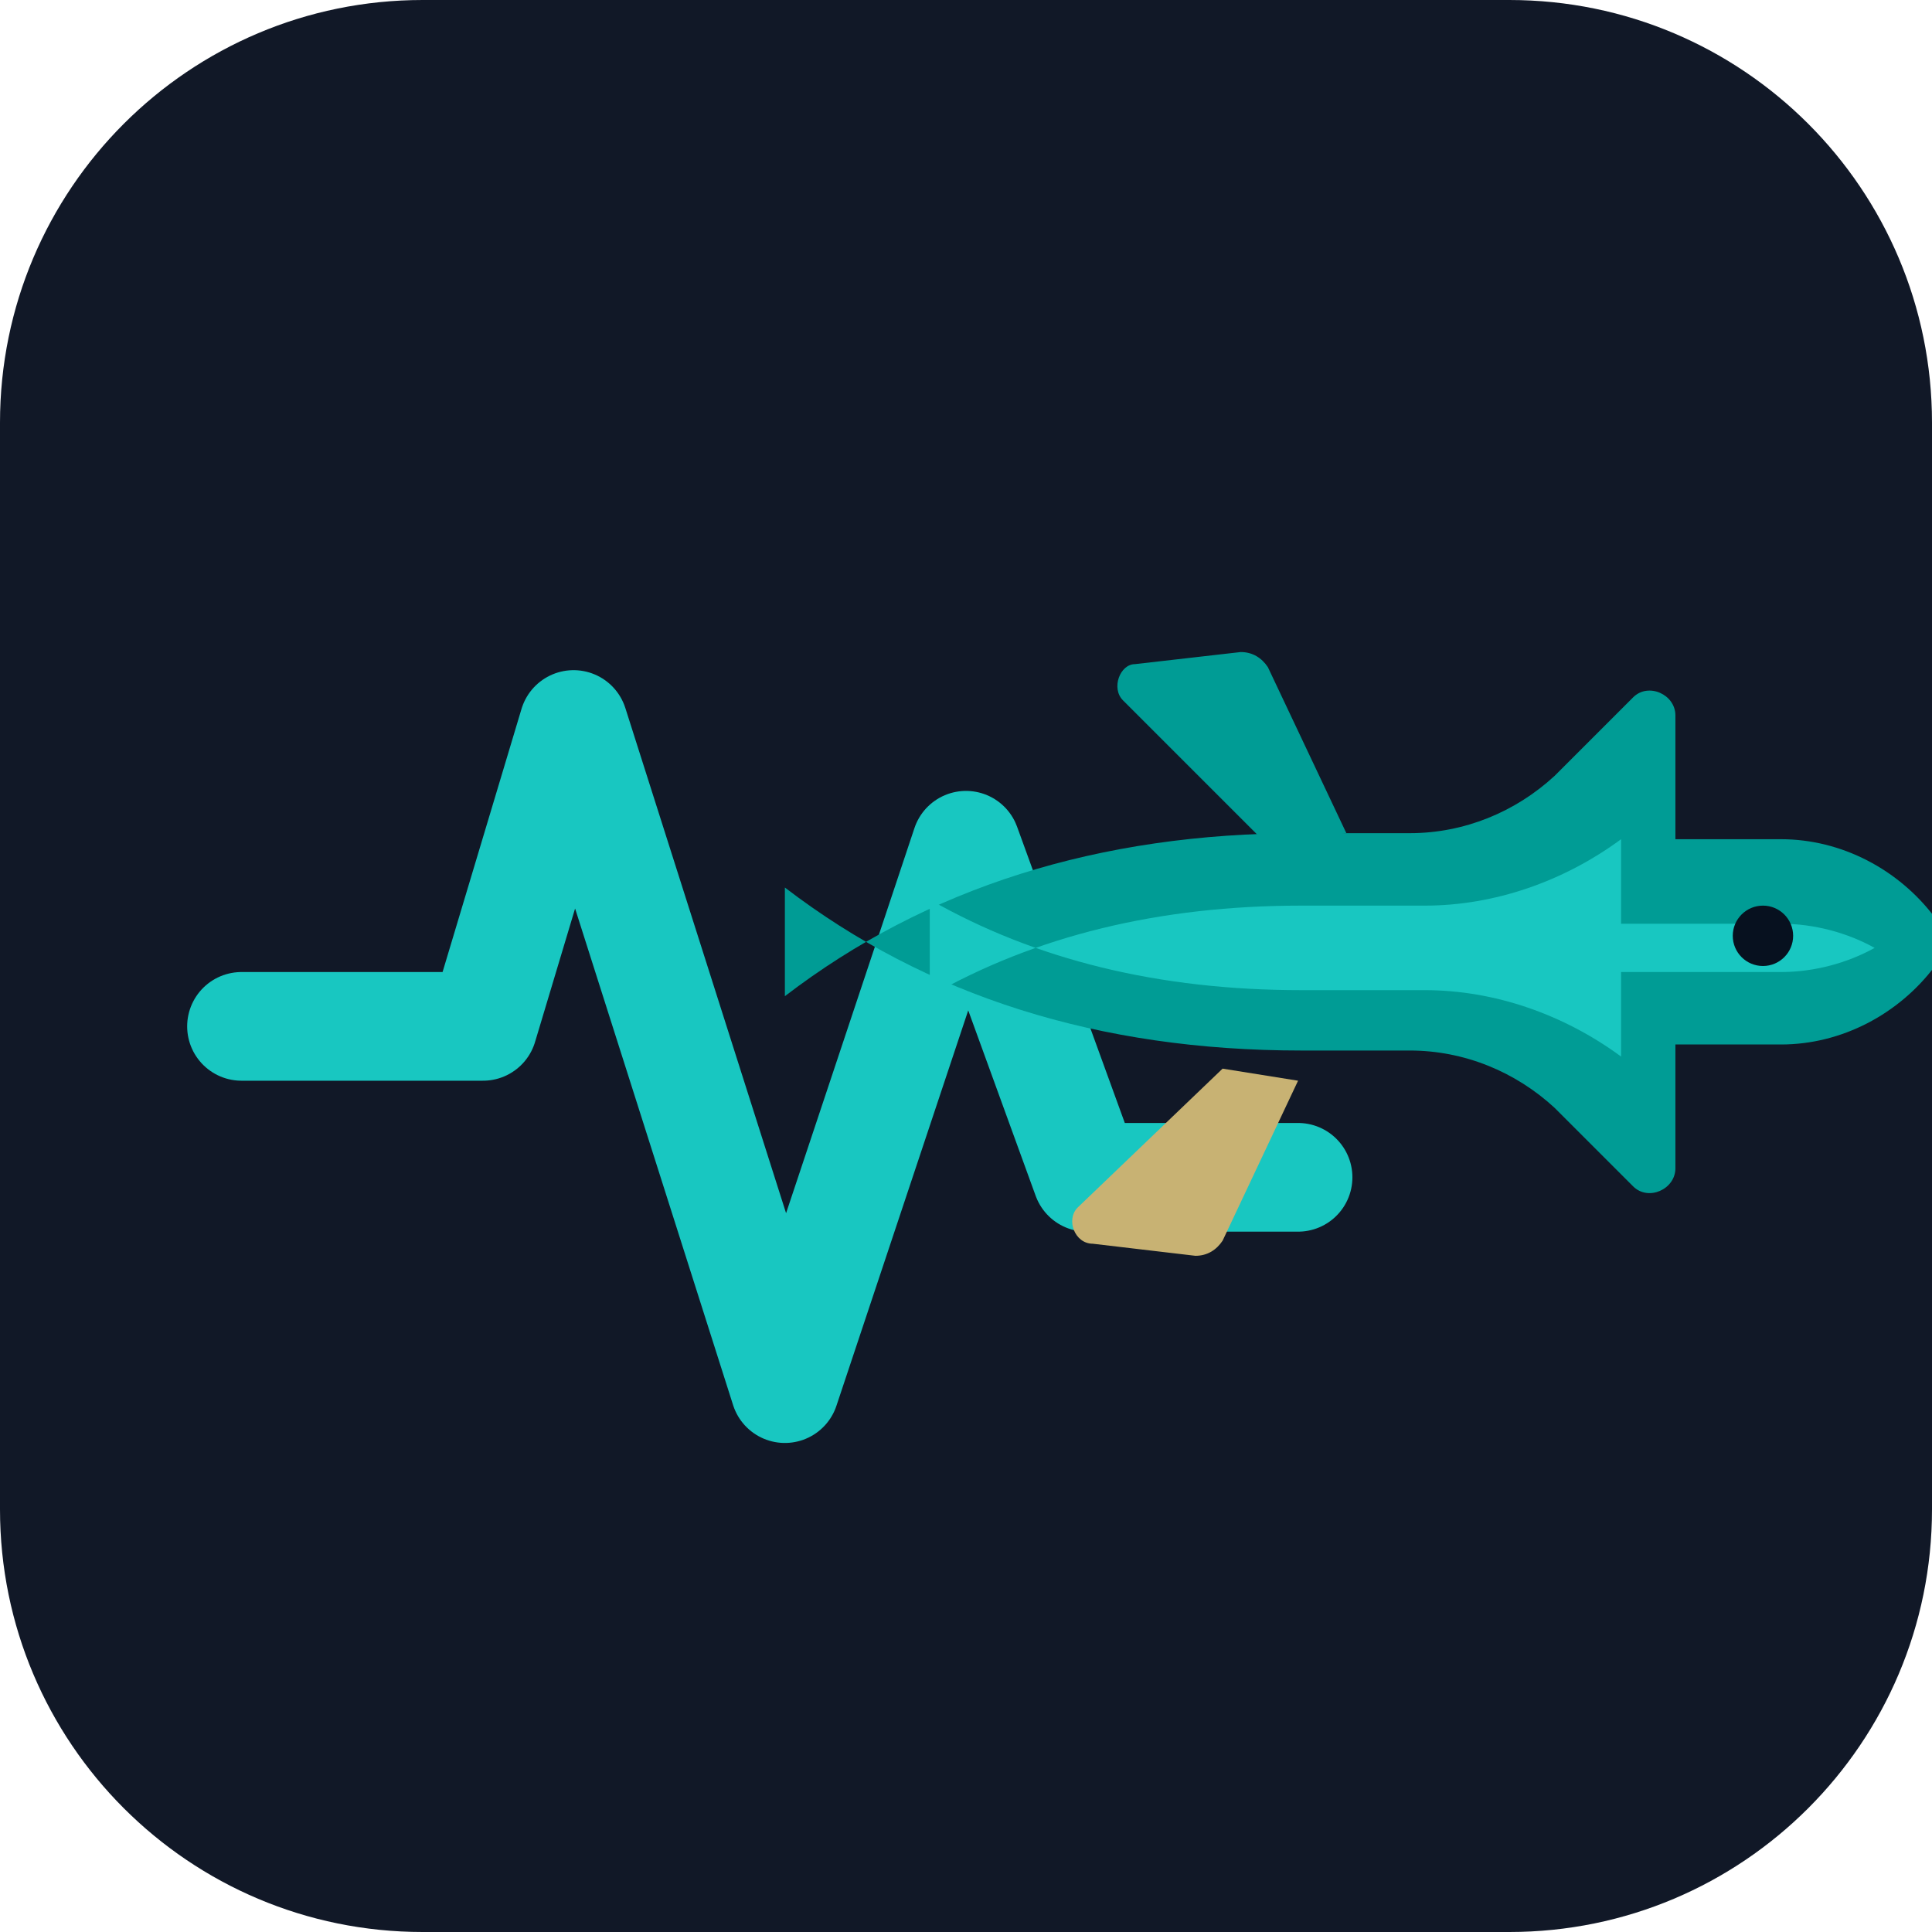
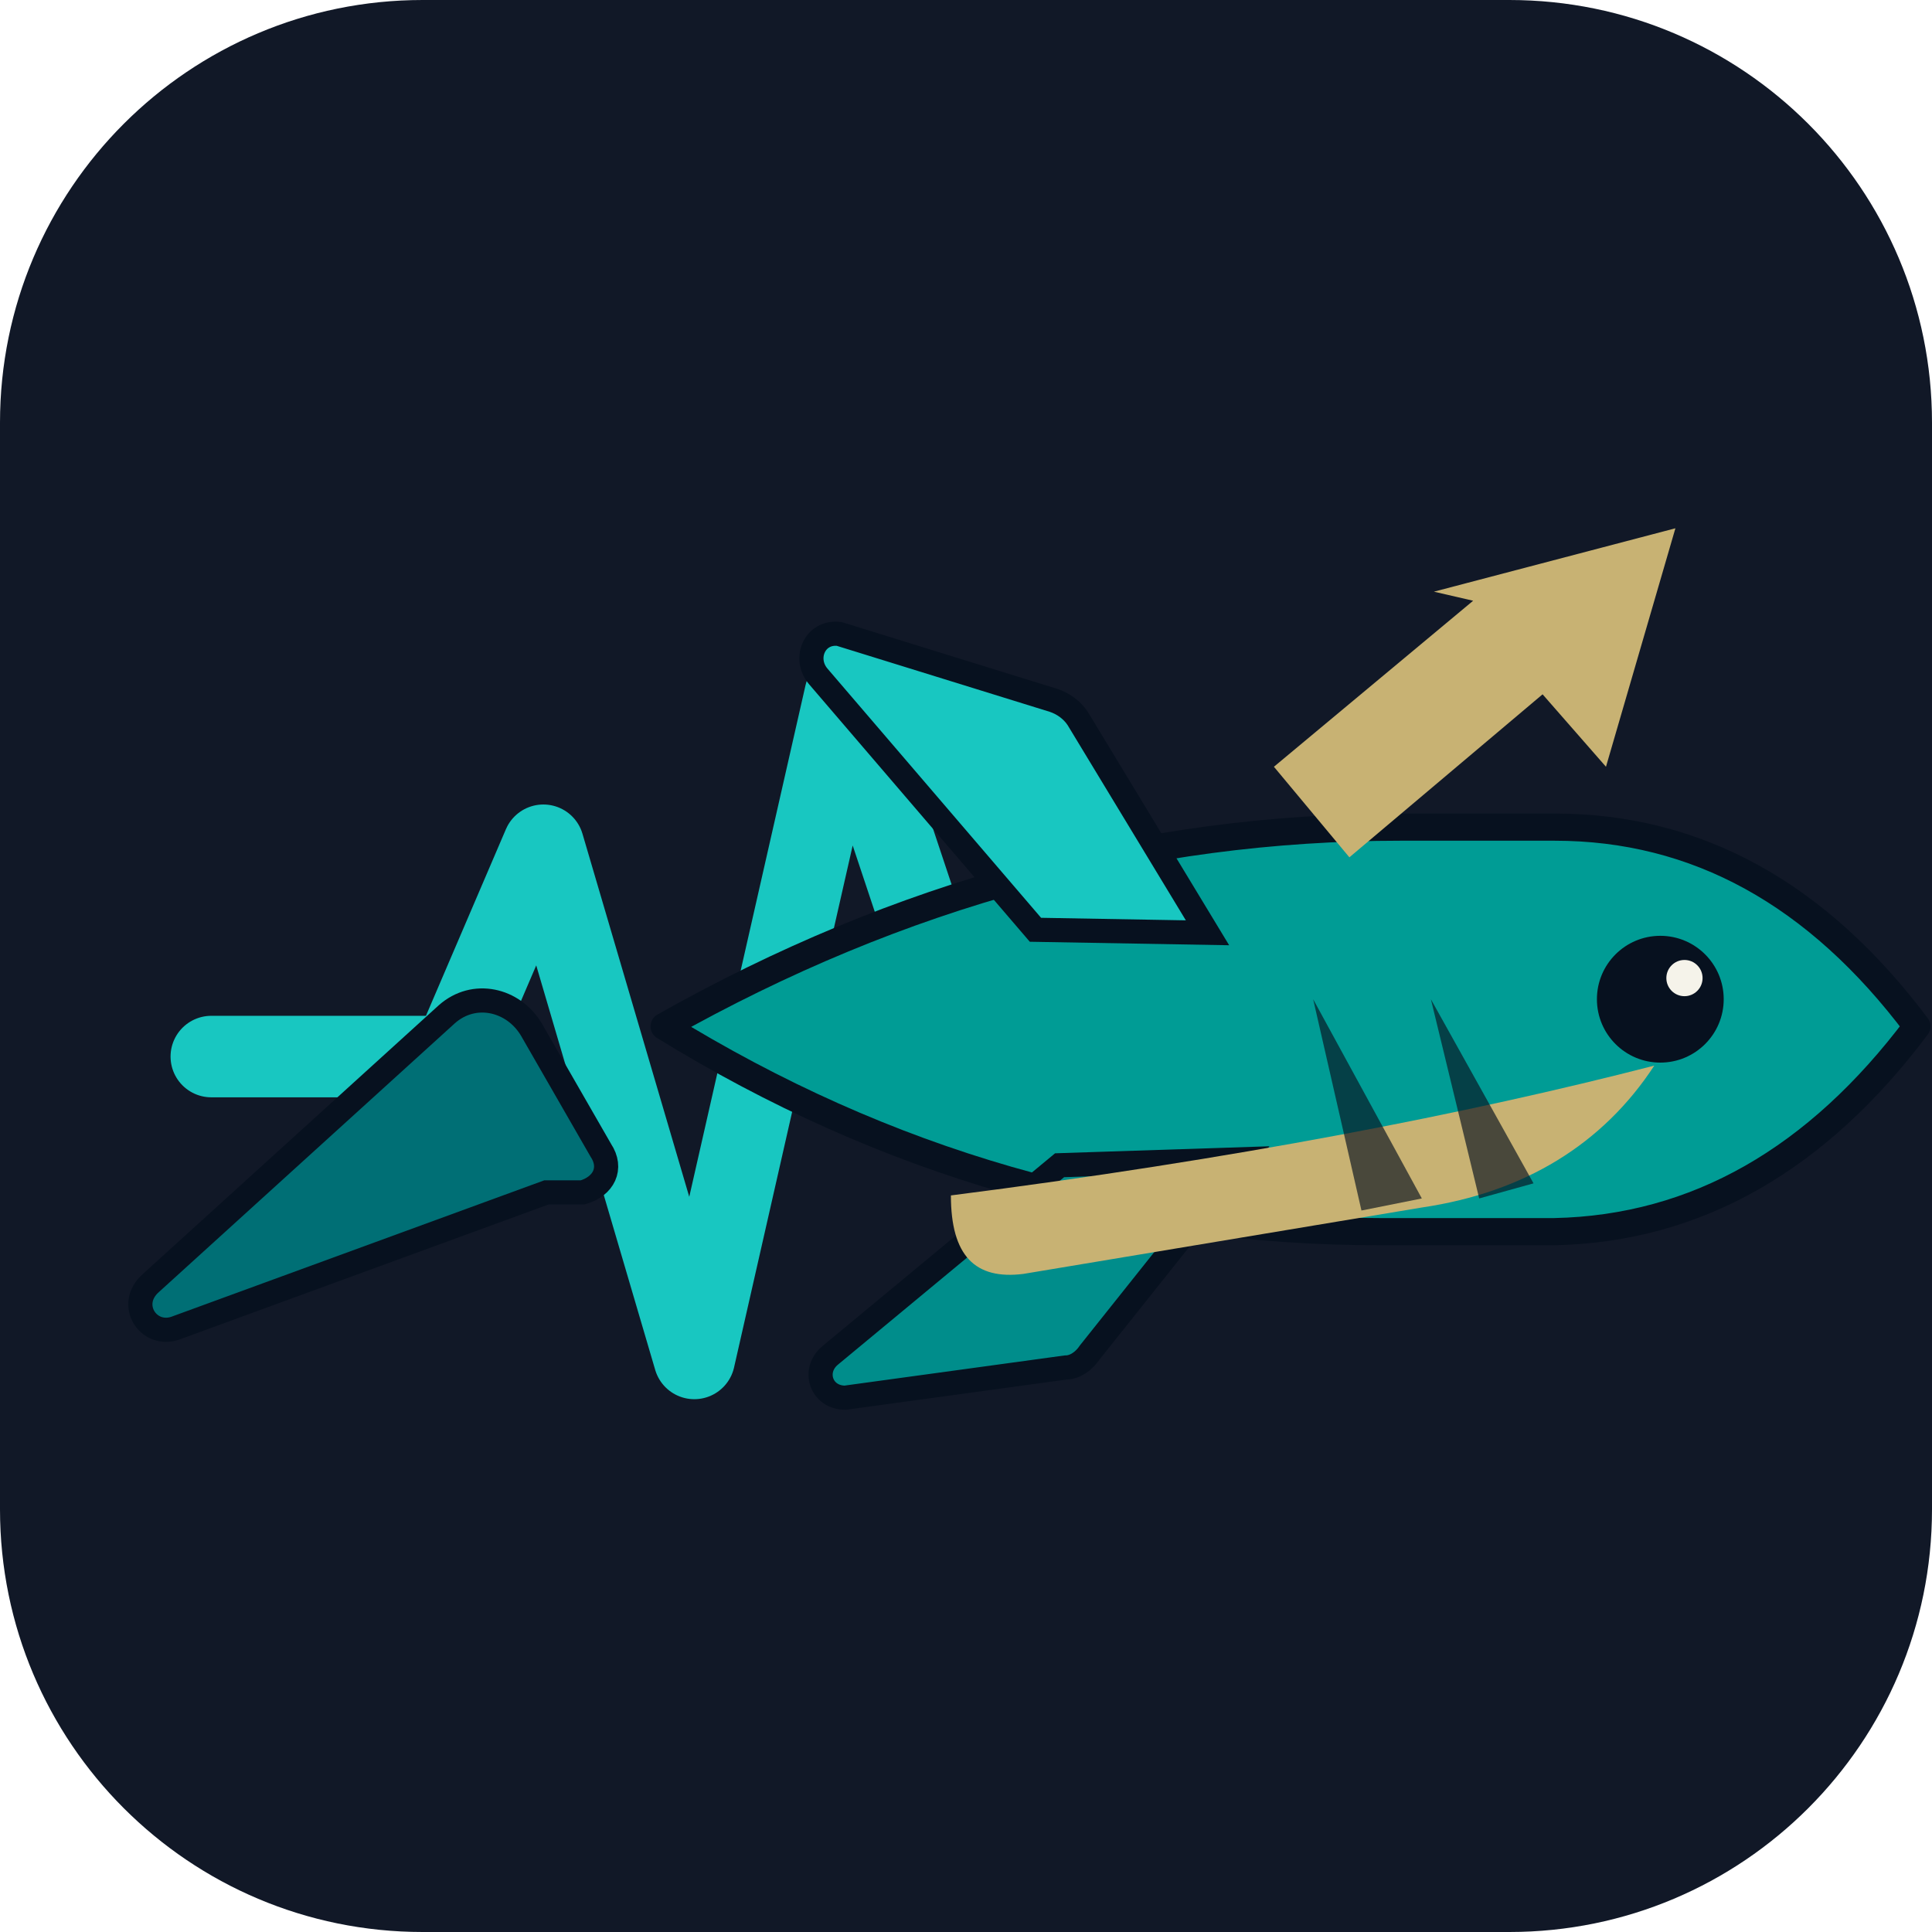
<svg xmlns="http://www.w3.org/2000/svg" width="64" height="64" viewBox="0 0 64 64" fill="none" role="img" aria-labelledby="title desc">
  <rect width="64" height="64" rx="14" fill="#111827" />
-   <path d="M8 34h8l3-10 7 22 6-18 4 11h7" stroke="#18C7C1" stroke-width="3.6" stroke-linecap="round" stroke-linejoin="round" />
-   <path d="M26 33c4.7-3.6 10.4-5.4 17.1-5.4h3.6c1.8 0 3.5-.7 4.8-1.9l2.6-2.6c.5-.5 1.4-.1 1.4.6v4.1h3.5c2 0 3.9 1 5.1 2.6l.6.8-.6.8c-1.2 1.6-3.1 2.6-5.1 2.6h-3.5v4.1c0 .7-.9 1.1-1.4.6l-2.6-2.6c-1.3-1.2-3-1.9-4.8-1.9h-3.6c-6.7 0-12.4-1.8-17.1-5.4Z" fill="#009C95" />
-   <path d="M30.8 33c3.5-2 7.6-3 12.3-3h4.1c2.3 0 4.6-.8 6.5-2.2v2.8h5.3c1.1 0 2.2.3 3.1.8-.9.5-2 .8-3.1.8h-5.3V35c-1.9-1.4-4.2-2.2-6.5-2.2h-4.1c-4.7 0-8.8-1-12.3-3Z" fill="#18C7C1" />
-   <path d="M42 28 37.2 23.2c-.4-.4-.1-1.2.4-1.2l3.5-.4c.4 0 .7.2.9.5l2.6 5.5-2.6.4Z" fill="#009C95" />
-   <path d="M40.5 35.4 35.7 40c-.4.4-.1 1.2.5 1.2l3.4.4c.4 0 .7-.2.9-.5l2.5-5.3-2.5-.4Z" fill="#C8B273" />
-   <circle cx="58.4" cy="31" r="1" fill="#07111F" />
+   <path d="M7 35h8l3-7 5 17 5-22 5 15 3-8h7" stroke="#18C7C1" stroke-width="2.7" stroke-linecap="round" stroke-linejoin="round" />
+   <path d="M22 34c7.8-4.4 15.9-6.6 24.4-6.6h5.1c4.7 0 8.7 2.2 12 6.6-3.3 4.4-7.3 6.7-12 6.8h-5.8C37.2 40.8 29.3 38.5 22 34Z" fill="#009C95" stroke="#07111F" stroke-width=".9" stroke-linejoin="round" />
+   <path d="M34.3 30.8 27.1 22.4c-.5-.6-.1-1.5.7-1.4l7.1 2.2c.3.1.6.3.8.6l4.3 7.1-5.7-.1Z" fill="#18C7C1" stroke="#07111F" stroke-width=".8" />
+   <path d="M35.1 38.6 27.5 44.9c-.6.5-.3 1.4.5 1.4l7.3-1c.3 0 .6-.2.8-.5l5.1-6.4-6.1.2Z" fill="#008D8B" stroke="#07111F" stroke-width=".8" />
+   <path d="M18.1 39.5 5.8 44c-.9.3-1.6-.8-.8-1.5l9.8-8.9c.9-.8 2.2-.5 2.8.5l2.3 4c.4.6.1 1.2-.6 1.4h-1.2Z" fill="#006F75" stroke="#07111F" stroke-width=".8" />
+   <path d="M31.5 39.6c9.4-1.2 17.1-2.7 23.3-4.3-1.7 2.6-4.3 4.2-7.7 4.7l-13.2 2.2c-1.6.2-2.4-.6-2.4-2.6Z" fill="#C8B273" />
+   <path d="M47.5 19.6 55.5 17.5 53.2 25.4 51.1 23 44.7 28.4 42.2 25.4 48.8 19.9 47.5 19.6Z" fill="#C8B273" />
+   <path d="M45.1 40.1 43.5 33.1 47.1 39.7l-2 .4Z" fill="#07111F" opacity=".66" />
+   <path d="M49 39.7 47.4 33.1 50.8 39.2l-1.8.5Z" fill="#07111F" opacity=".66" />
+   <circle cx="55" cy="33.1" r="2.1" fill="#07111F" />
+   <circle cx="55.8" cy="32.4" r=".6" fill="#F5F3EA" />
</svg>
